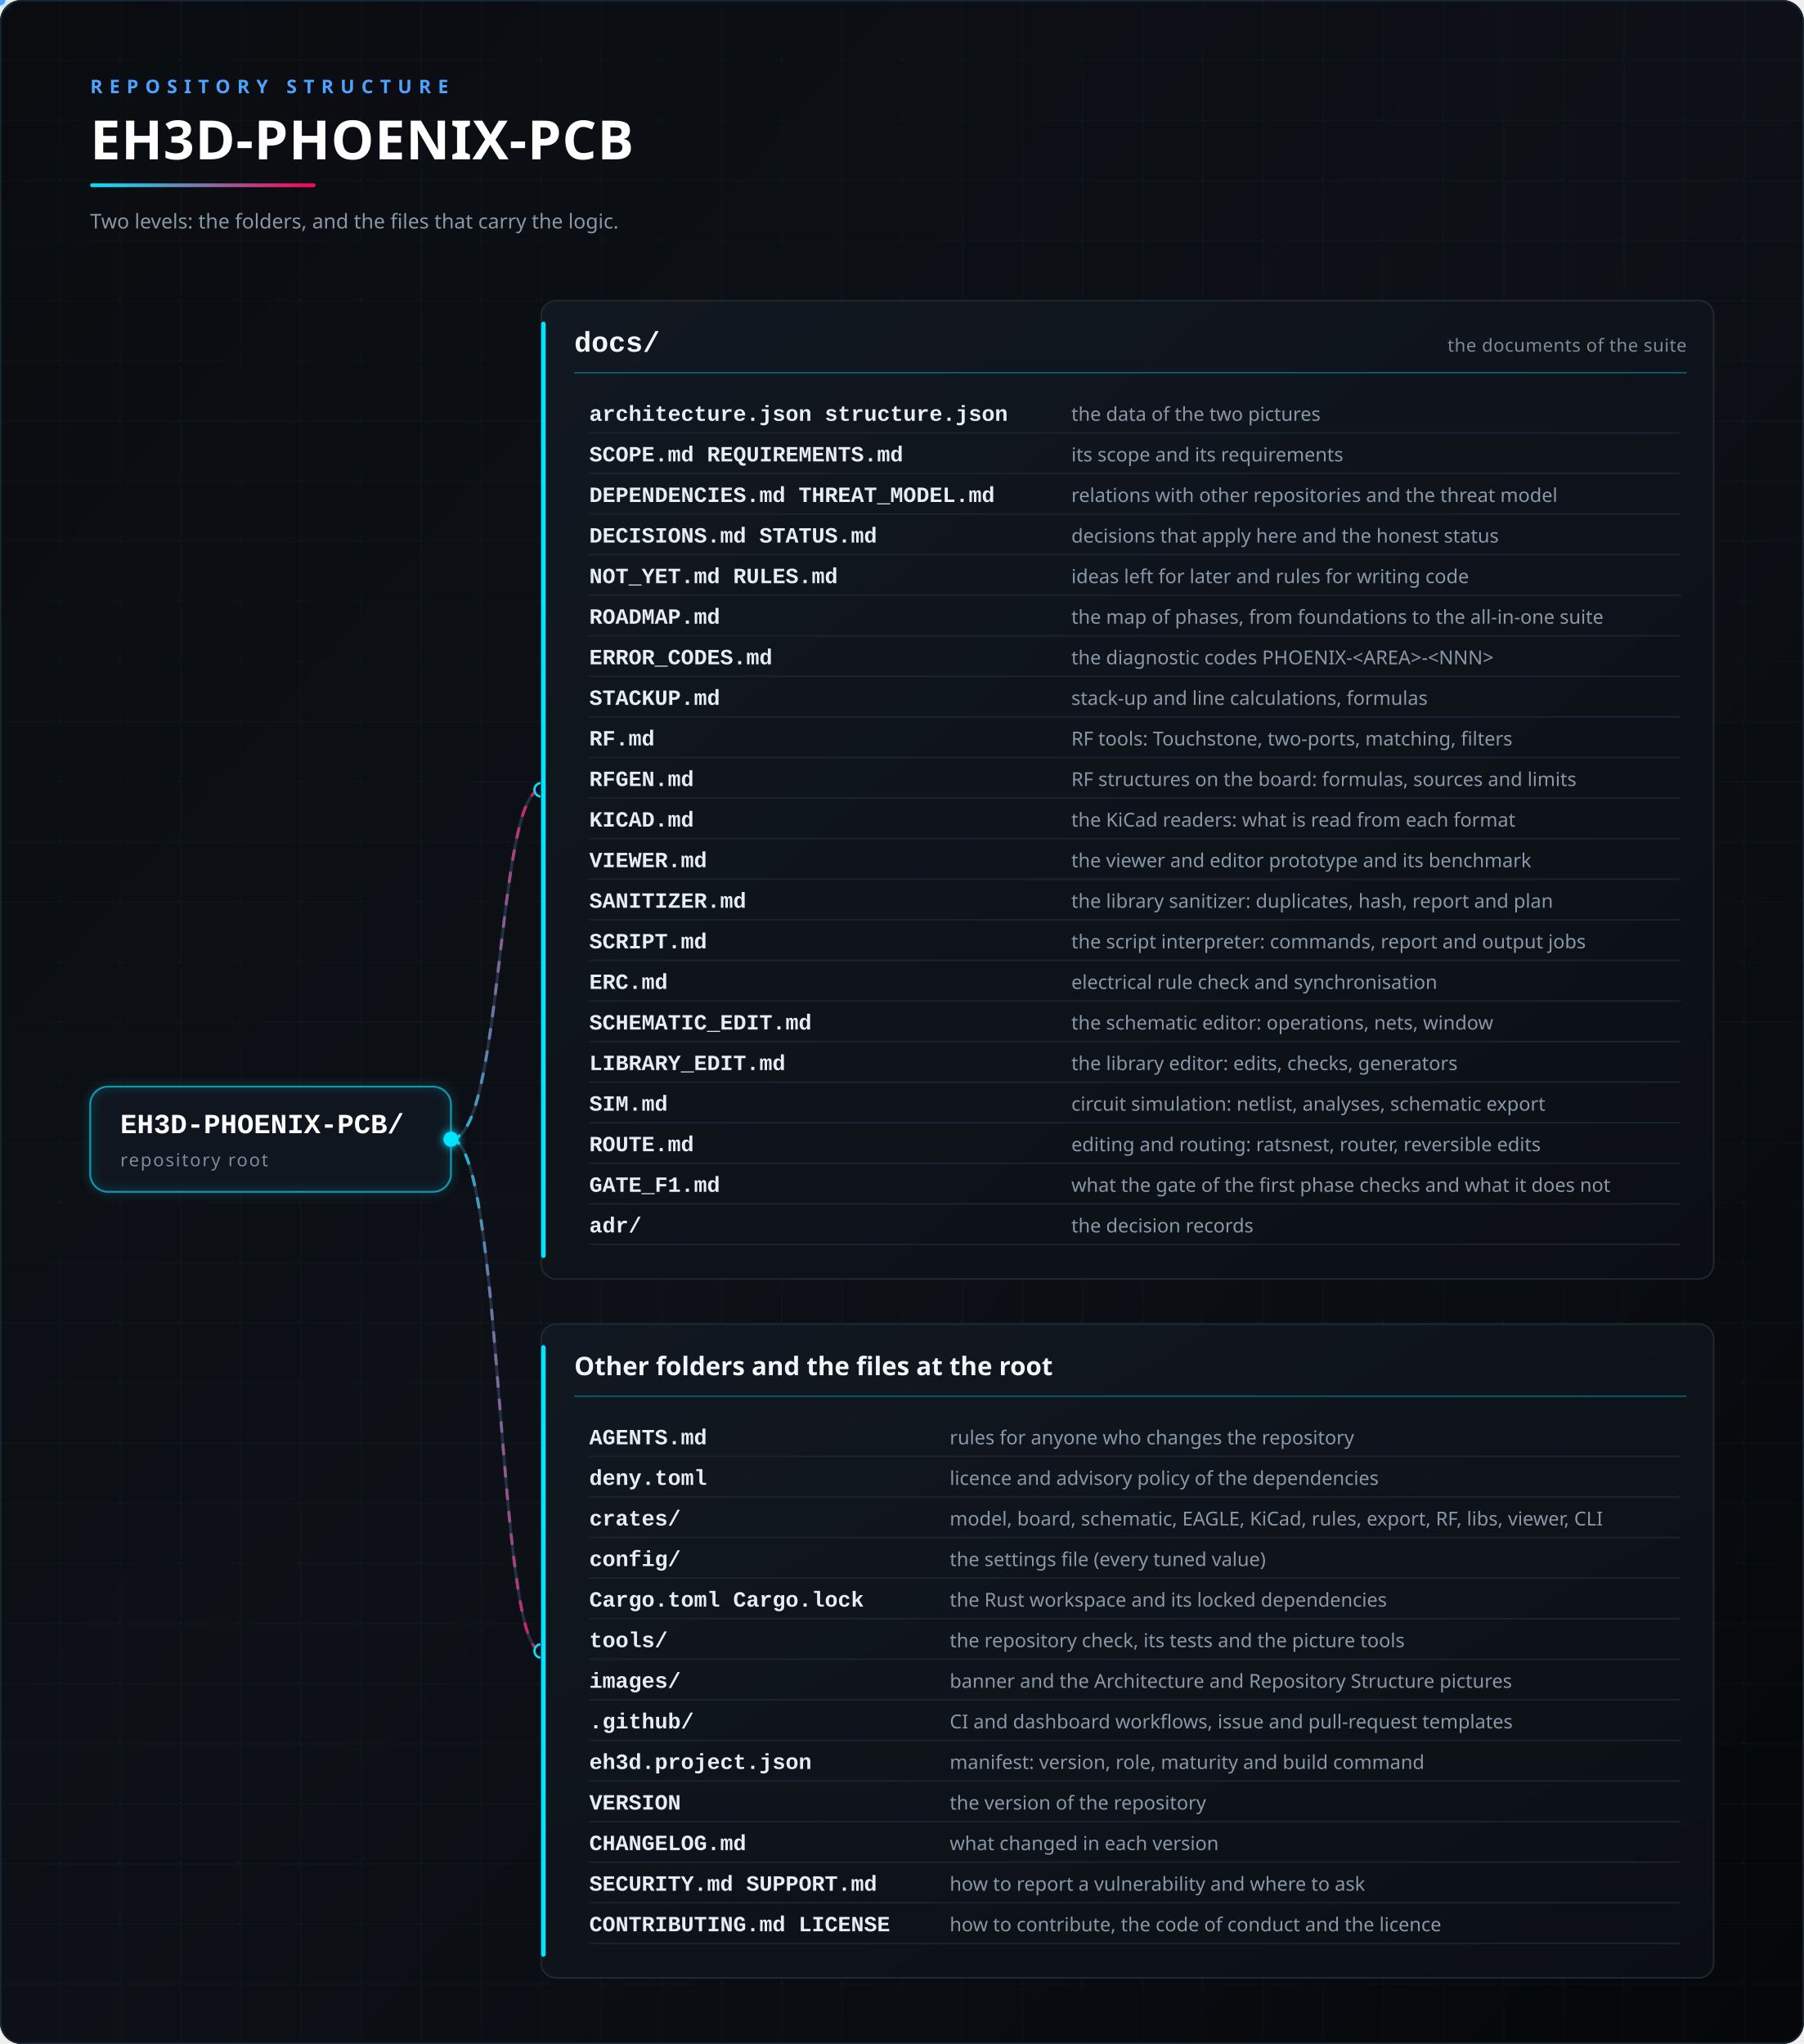
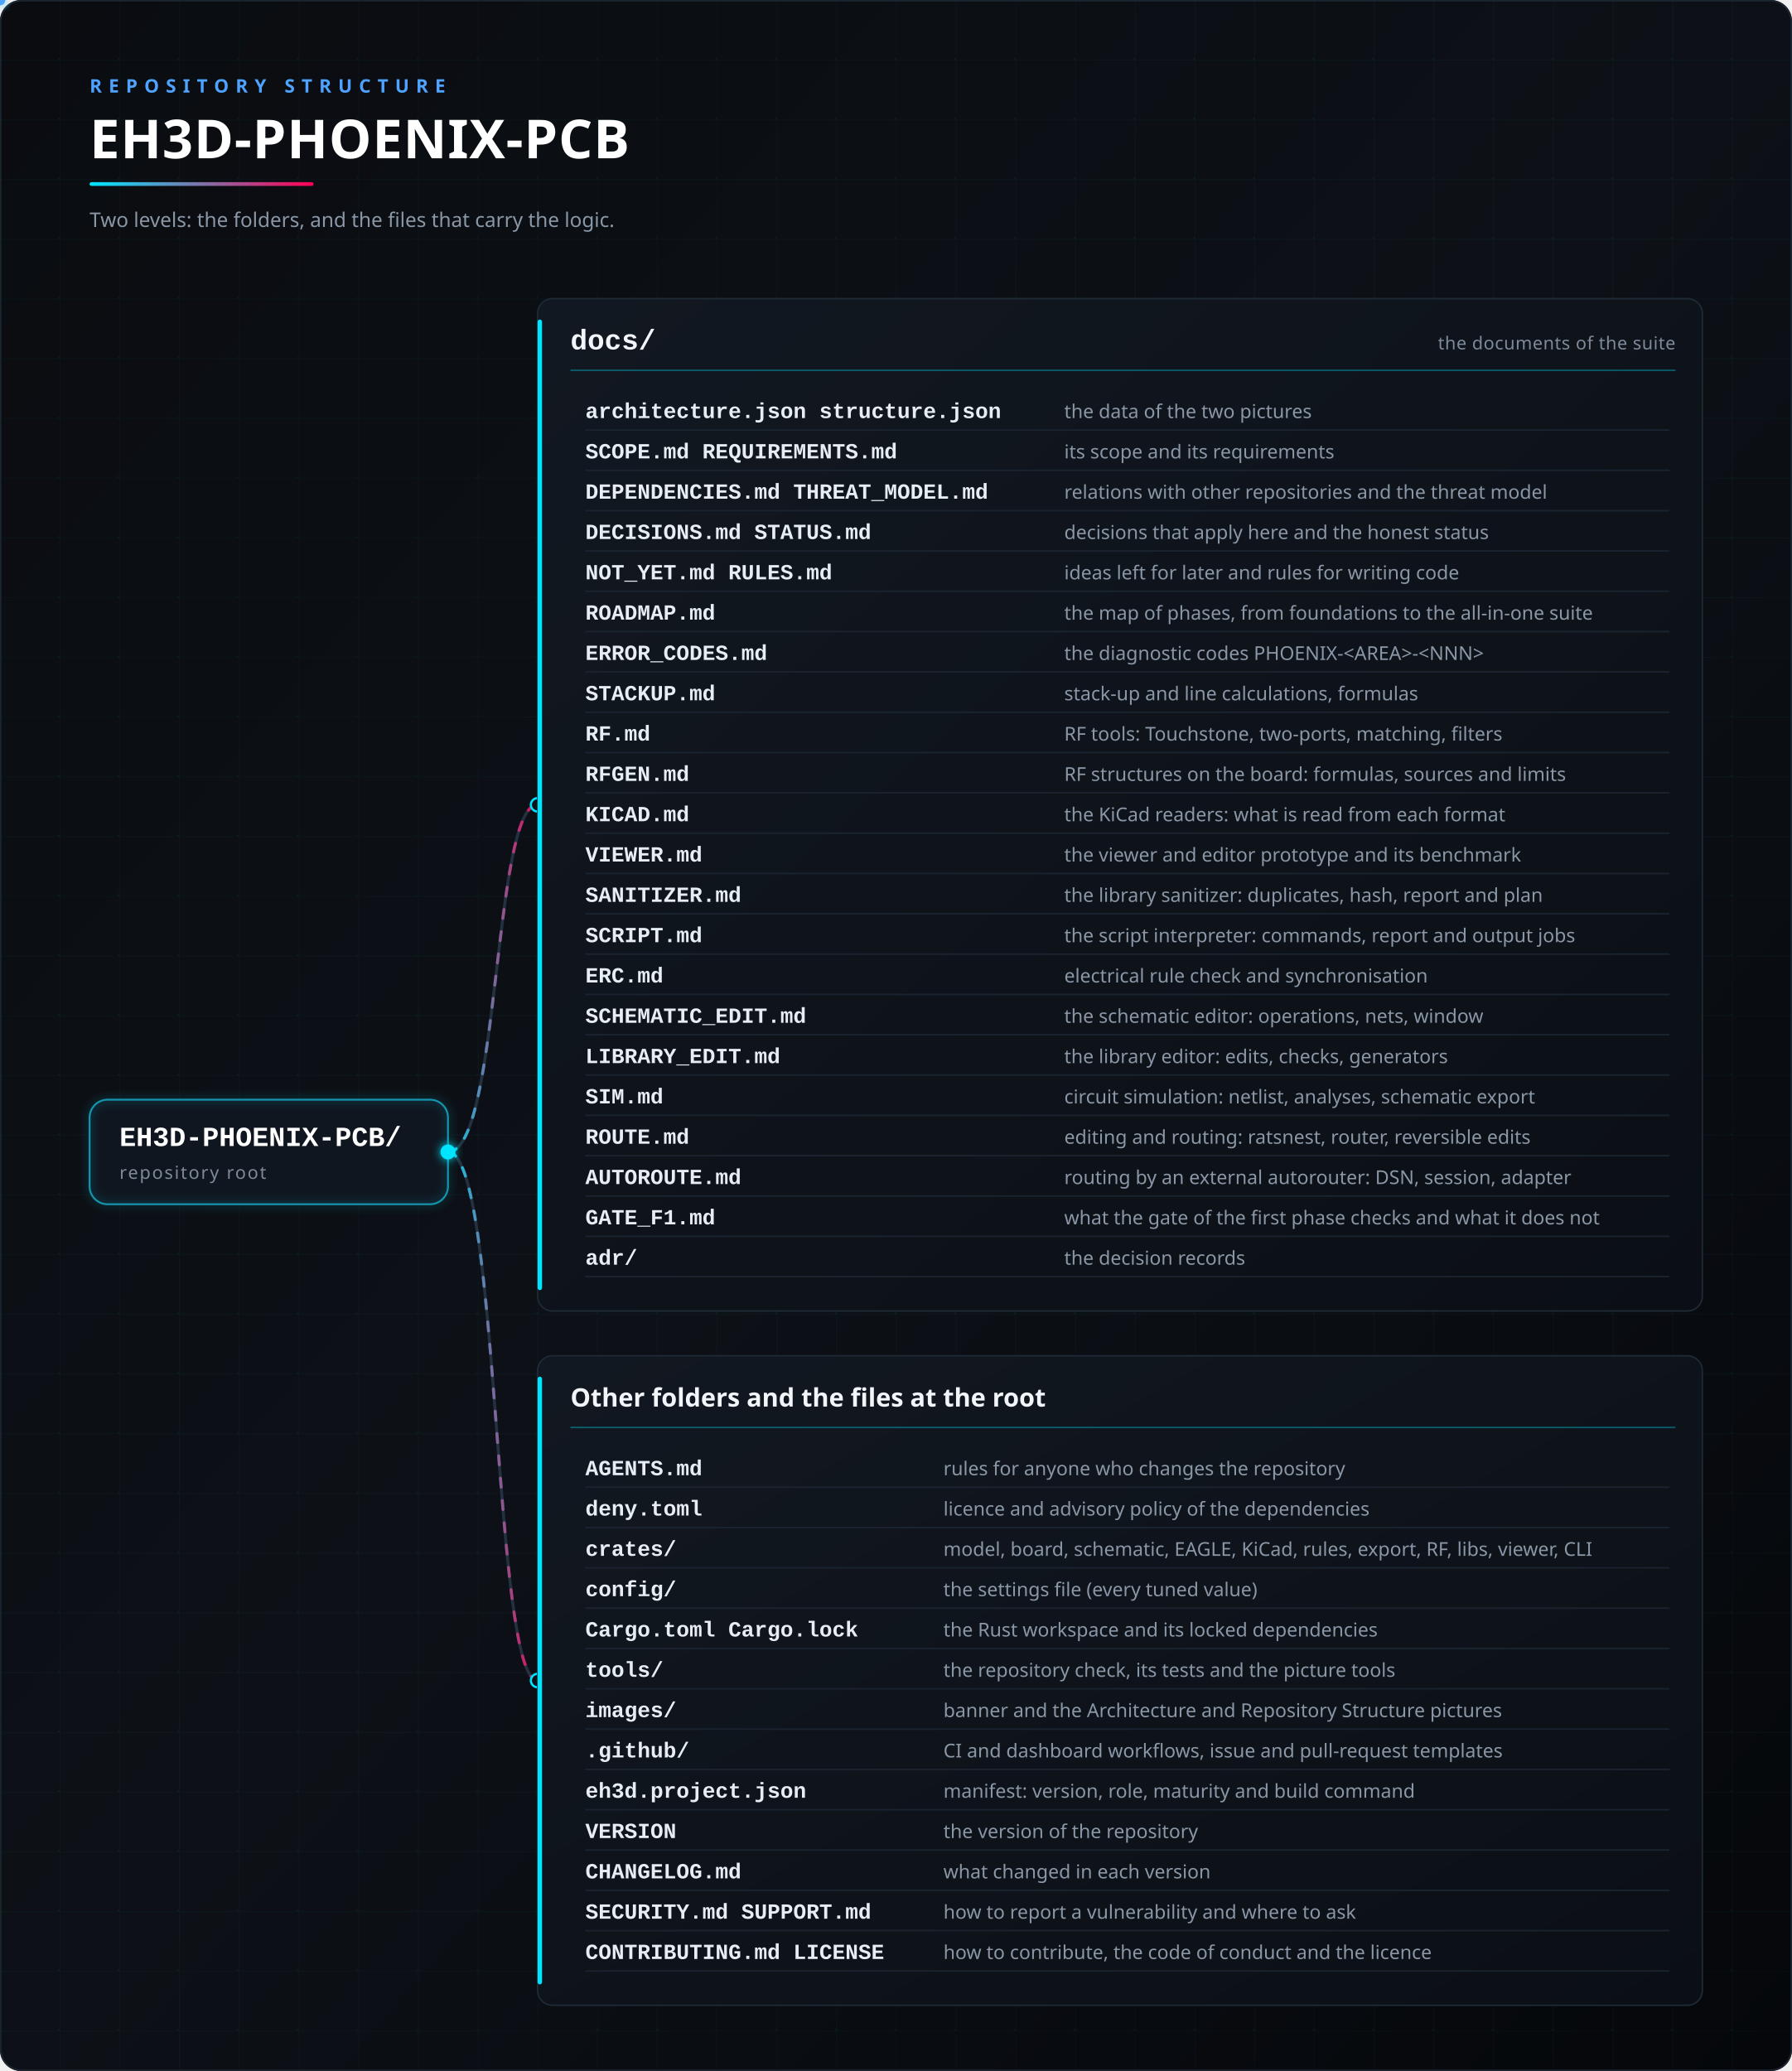
- <svg xmlns="http://www.w3.org/2000/svg" viewBox="0 0 1200 1360" width="100%" role="img" aria-labelledby="t d">
+ <svg xmlns="http://www.w3.org/2000/svg" viewBox="0 0 1200 1387" width="100%" role="img" aria-labelledby="t d">
  <defs>
    <linearGradient id="bg" x1="0" y1="0" x2="1" y2="1">
      <stop offset="0" stop-color="#0A0C10" />
      <stop offset="0.5" stop-color="#0D1117" />
      <stop offset="1" stop-color="#05070A" />
    </linearGradient>
    <linearGradient id="card" x1="0" y1="0" x2="1" y2="1">
      <stop offset="0" stop-color="#121821" />
      <stop offset="1" stop-color="#0B0F15" />
    </linearGradient>
    <linearGradient id="line" x1="0" y1="0" x2="1" y2="0">
      <stop offset="0" stop-color="#00E5FF" />
      <stop offset="1" stop-color="#FF0055" />
    </linearGradient>
    <filter id="glow" x="-50%" y="-50%" width="200%" height="200%">
      <feGaussianBlur stdDeviation="3" result="b" />
      <feMerge>
        <feMergeNode in="b" />
        <feMergeNode in="SourceGraphic" />
      </feMerge>
    </filter>
    <pattern id="grid" width="40" height="40" patternUnits="userSpaceOnUse">
      <path d="M40 0H0V40" fill="none" stroke="#00E5FF" stroke-opacity="0.035" />
      <circle cx="40" cy="40" r="1" fill="#00E5FF" fill-opacity="0.09" />
    </pattern>
  </defs>
-   <rect width="1200" height="1360" rx="14" fill="url(#bg)" />
-   <rect width="1200" height="1360" rx="14" fill="url(#grid)" />
-   <rect x="0.5" y="0.5" width="1199" height="1359" rx="14" fill="none" stroke="#1B2530" />
+   <rect width="1200" height="1387" rx="14" fill="url(#bg)" />
+   <rect width="1200" height="1387" rx="14" fill="url(#grid)" />
+   <rect x="0.5" y="0.5" width="1199" height="1386" rx="14" fill="none" stroke="#1B2530" />
  <text x="60" y="62" font-family="'Segoe UI','Noto Sans','Noto Sans CJK SC','Microsoft YaHei','Yu Gothic','Helvetica Neue',Helvetica,Arial,sans-serif" font-size="12.5" font-weight="600" fill="#4DA3FF" text-anchor="start" letter-spacing="4.5">REPOSITORY STRUCTURE</text>
  <text x="60" y="106" font-family="'Segoe UI','Noto Sans','Noto Sans CJK SC','Microsoft YaHei','Yu Gothic','Helvetica Neue',Helvetica,Arial,sans-serif" font-size="36" font-weight="700" fill="#FFFFFF" text-anchor="start" letter-spacing="0.5">EH3D-PHOENIX-PCB</text>
  <rect x="60" y="122" width="150" height="2.5" rx="1.25" fill="url(#line)">
    <animate attributeName="width" values="40;150;150" keyTimes="0;0.4;1" dur="3s" repeatCount="indefinite" />
  </rect>
  <text x="60" y="152" font-family="'Segoe UI','Noto Sans','Noto Sans CJK SC','Microsoft YaHei','Yu Gothic','Helvetica Neue',Helvetica,Arial,sans-serif" font-size="13.5" font-weight="400" fill="#8A97A6" text-anchor="start">Two levels: the folders, and the files that carry the logic.</text>
-   <path id="c0" d="M300,758 C335,758 330,525.5 360,525.5" fill="none" stroke="#243140" stroke-width="2" />
-   <path d="M300,758 C335,758 330,525.5 360,525.5" fill="none" stroke="url(#line)" stroke-width="2" stroke-linecap="round" stroke-dasharray="6 9" opacity="0.9">
+   <path id="c0" d="M300,771.5 C335,771.5 330,539 360,539" fill="none" stroke="#243140" stroke-width="2" />
+   <path d="M300,771.5 C335,771.5 330,539 360,539" fill="none" stroke="url(#line)" stroke-width="2" stroke-linecap="round" stroke-dasharray="6 9" opacity="0.9">
    <animate attributeName="stroke-dashoffset" from="0" to="-30" dur="1.6s" repeatCount="indefinite" />
  </path>
-   <circle cx="360" cy="525.5" r="4.5" fill="#0D1117" stroke="#00E5FF" stroke-width="1.5" />
-   <path id="c1" d="M300,758 C335,758 330,1098.5 360,1098.5" fill="none" stroke="#243140" stroke-width="2" />
-   <path d="M300,758 C335,758 330,1098.5 360,1098.5" fill="none" stroke="url(#line)" stroke-width="2" stroke-linecap="round" stroke-dasharray="6 9" opacity="0.9">
+   <circle cx="360" cy="539" r="4.5" fill="#0D1117" stroke="#00E5FF" stroke-width="1.5" />
+   <path id="c1" d="M300,771.5 C335,771.5 330,1125.5 360,1125.5" fill="none" stroke="#243140" stroke-width="2" />
+   <path d="M300,771.5 C335,771.5 330,1125.5 360,1125.5" fill="none" stroke="url(#line)" stroke-width="2" stroke-linecap="round" stroke-dasharray="6 9" opacity="0.9">
    <animate attributeName="stroke-dashoffset" from="0" to="-30" dur="1.6s" repeatCount="indefinite" />
  </path>
-   <circle cx="360" cy="1098.5" r="4.5" fill="#0D1117" stroke="#00E5FF" stroke-width="1.5" />
+   <circle cx="360" cy="1125.5" r="4.5" fill="#0D1117" stroke="#00E5FF" stroke-width="1.5" />
  <circle r="3.5" fill="#00E5FF" filter="url(#glow)">
    <animateMotion dur="3.4s" repeatCount="indefinite">
      <mpath href="#c0" />
    </animateMotion>
  </circle>
  <circle r="3.5" fill="#4DA3FF" filter="url(#glow)">
    <animateMotion dur="4.2s" repeatCount="indefinite">
      <mpath href="#c1" />
    </animateMotion>
  </circle>
-   <rect x="60" y="723" width="240" height="70" rx="12" fill="#0F1620" stroke="#2A3A4C" stroke-width="1.2" />
-   <rect x="60" y="723" width="240" height="70" rx="12" fill="none" stroke="#00E5FF" stroke-opacity="0.5" stroke-width="1.2" filter="url(#glow)">
+   <rect x="60" y="736.5" width="240" height="70" rx="12" fill="#0F1620" stroke="#2A3A4C" stroke-width="1.2" />
+   <rect x="60" y="736.5" width="240" height="70" rx="12" fill="none" stroke="#00E5FF" stroke-opacity="0.5" stroke-width="1.2" filter="url(#glow)">
    <animate attributeName="stroke-opacity" values="0.15;0.6;0.15" dur="3.6s" repeatCount="indefinite" />
  </rect>
-   <text x="80" y="754" font-family="'JetBrains Mono','Cascadia Code','SFMono-Regular',Consolas,'Liberation Mono',monospace" font-size="18.5" font-weight="700" fill="#FFFFFF" text-anchor="start">EH3D-PHOENIX-PCB/</text>
-   <text x="80" y="776" font-family="'Segoe UI','Noto Sans','Noto Sans CJK SC','Microsoft YaHei','Yu Gothic','Helvetica Neue',Helvetica,Arial,sans-serif" font-size="12" font-weight="400" fill="#7D8A99" text-anchor="start" letter-spacing="1">repository root</text>
-   <circle cx="300" cy="758" r="5" fill="#00E5FF" filter="url(#glow)" />
-   <rect x="360" y="200" width="780" height="651" rx="10" fill="url(#card)" stroke="#1E2A36" stroke-width="1" />
-   <rect x="360" y="214" width="3" height="623" rx="1.5" fill="#00E5FF">
+   <text x="80" y="767.5" font-family="'JetBrains Mono','Cascadia Code','SFMono-Regular',Consolas,'Liberation Mono',monospace" font-size="18.5" font-weight="700" fill="#FFFFFF" text-anchor="start">EH3D-PHOENIX-PCB/</text>
+   <text x="80" y="789.5" font-family="'Segoe UI','Noto Sans','Noto Sans CJK SC','Microsoft YaHei','Yu Gothic','Helvetica Neue',Helvetica,Arial,sans-serif" font-size="12" font-weight="400" fill="#7D8A99" text-anchor="start" letter-spacing="1">repository root</text>
+   <circle cx="300" cy="771.5" r="5" fill="#00E5FF" filter="url(#glow)" />
+   <rect x="360" y="200" width="780" height="678" rx="10" fill="url(#card)" stroke="#1E2A36" stroke-width="1" />
+   <rect x="360" y="214" width="3" height="650" rx="1.5" fill="#00E5FF">
    <animate attributeName="opacity" values="0.55;1;0.55" dur="4s" begin="0s" repeatCount="indefinite" />
  </rect>
  <text x="382" y="234" font-family="'JetBrains Mono','Cascadia Code','SFMono-Regular',Consolas,'Liberation Mono',monospace" font-size="19" font-weight="700" fill="#F2F6FA" text-anchor="start">docs/</text>
  <text x="1122" y="234" font-family="'Segoe UI','Noto Sans','Noto Sans CJK SC','Microsoft YaHei','Yu Gothic','Helvetica Neue',Helvetica,Arial,sans-serif" font-size="12" font-weight="400" fill="#7D8A99" text-anchor="end" letter-spacing="0.3">the documents of the suite</text>
  <line x1="382" y1="248" x2="1122" y2="248" stroke="#00E5FF" stroke-opacity="0.35" stroke-width="1" />
  <text x="392" y="280" font-family="'JetBrains Mono','Cascadia Code','SFMono-Regular',Consolas,'Liberation Mono',monospace" font-size="14.5" font-weight="600" fill="#E6EDF3" text-anchor="start">architecture.json  structure.json</text>
  <text x="712.67" y="280" font-family="'Segoe UI','Noto Sans','Noto Sans CJK SC','Microsoft YaHei','Yu Gothic','Helvetica Neue',Helvetica,Arial,sans-serif" font-size="12.8" font-weight="400" fill="#8A97A6" text-anchor="start">the data of the two pictures</text>
  <line x1="392" y1="288" x2="1118" y2="288" stroke="#1A2430" stroke-width="1" />
  <text x="392" y="307" font-family="'JetBrains Mono','Cascadia Code','SFMono-Regular',Consolas,'Liberation Mono',monospace" font-size="14.5" font-weight="600" fill="#E6EDF3" text-anchor="start">SCOPE.md  REQUIREMENTS.md</text>
  <text x="712.67" y="307" font-family="'Segoe UI','Noto Sans','Noto Sans CJK SC','Microsoft YaHei','Yu Gothic','Helvetica Neue',Helvetica,Arial,sans-serif" font-size="12.8" font-weight="400" fill="#8A97A6" text-anchor="start">its scope and its requirements</text>
  <line x1="392" y1="315" x2="1118" y2="315" stroke="#1A2430" stroke-width="1" />
  <text x="392" y="334" font-family="'JetBrains Mono','Cascadia Code','SFMono-Regular',Consolas,'Liberation Mono',monospace" font-size="14.5" font-weight="600" fill="#E6EDF3" text-anchor="start">DEPENDENCIES.md  THREAT_MODEL.md</text>
  <text x="712.67" y="334" font-family="'Segoe UI','Noto Sans','Noto Sans CJK SC','Microsoft YaHei','Yu Gothic','Helvetica Neue',Helvetica,Arial,sans-serif" font-size="12.8" font-weight="400" fill="#8A97A6" text-anchor="start">relations with other repositories and the threat model</text>
  <line x1="392" y1="342" x2="1118" y2="342" stroke="#1A2430" stroke-width="1" />
  <text x="392" y="361" font-family="'JetBrains Mono','Cascadia Code','SFMono-Regular',Consolas,'Liberation Mono',monospace" font-size="14.5" font-weight="600" fill="#E6EDF3" text-anchor="start">DECISIONS.md  STATUS.md</text>
  <text x="712.67" y="361" font-family="'Segoe UI','Noto Sans','Noto Sans CJK SC','Microsoft YaHei','Yu Gothic','Helvetica Neue',Helvetica,Arial,sans-serif" font-size="12.8" font-weight="400" fill="#8A97A6" text-anchor="start">decisions that apply here and the honest status</text>
  <line x1="392" y1="369" x2="1118" y2="369" stroke="#1A2430" stroke-width="1" />
  <text x="392" y="388" font-family="'JetBrains Mono','Cascadia Code','SFMono-Regular',Consolas,'Liberation Mono',monospace" font-size="14.5" font-weight="600" fill="#E6EDF3" text-anchor="start">NOT_YET.md  RULES.md</text>
  <text x="712.67" y="388" font-family="'Segoe UI','Noto Sans','Noto Sans CJK SC','Microsoft YaHei','Yu Gothic','Helvetica Neue',Helvetica,Arial,sans-serif" font-size="12.8" font-weight="400" fill="#8A97A6" text-anchor="start">ideas left for later and rules for writing code</text>
  <line x1="392" y1="396" x2="1118" y2="396" stroke="#1A2430" stroke-width="1" />
  <text x="392" y="415" font-family="'JetBrains Mono','Cascadia Code','SFMono-Regular',Consolas,'Liberation Mono',monospace" font-size="14.5" font-weight="600" fill="#E6EDF3" text-anchor="start">ROADMAP.md</text>
  <text x="712.67" y="415" font-family="'Segoe UI','Noto Sans','Noto Sans CJK SC','Microsoft YaHei','Yu Gothic','Helvetica Neue',Helvetica,Arial,sans-serif" font-size="12.8" font-weight="400" fill="#8A97A6" text-anchor="start">the map of phases, from foundations to the all-in-one suite</text>
  <line x1="392" y1="423" x2="1118" y2="423" stroke="#1A2430" stroke-width="1" />
  <text x="392" y="442" font-family="'JetBrains Mono','Cascadia Code','SFMono-Regular',Consolas,'Liberation Mono',monospace" font-size="14.5" font-weight="600" fill="#E6EDF3" text-anchor="start">ERROR_CODES.md</text>
  <text x="712.67" y="442" font-family="'Segoe UI','Noto Sans','Noto Sans CJK SC','Microsoft YaHei','Yu Gothic','Helvetica Neue',Helvetica,Arial,sans-serif" font-size="12.8" font-weight="400" fill="#8A97A6" text-anchor="start">the diagnostic codes PHOENIX-&lt;AREA&gt;-&lt;NNN&gt;</text>
  <line x1="392" y1="450" x2="1118" y2="450" stroke="#1A2430" stroke-width="1" />
  <text x="392" y="469" font-family="'JetBrains Mono','Cascadia Code','SFMono-Regular',Consolas,'Liberation Mono',monospace" font-size="14.5" font-weight="600" fill="#E6EDF3" text-anchor="start">STACKUP.md</text>
  <text x="712.67" y="469" font-family="'Segoe UI','Noto Sans','Noto Sans CJK SC','Microsoft YaHei','Yu Gothic','Helvetica Neue',Helvetica,Arial,sans-serif" font-size="12.8" font-weight="400" fill="#8A97A6" text-anchor="start">stack-up and line calculations, formulas</text>
  <line x1="392" y1="477" x2="1118" y2="477" stroke="#1A2430" stroke-width="1" />
  <text x="392" y="496" font-family="'JetBrains Mono','Cascadia Code','SFMono-Regular',Consolas,'Liberation Mono',monospace" font-size="14.5" font-weight="600" fill="#E6EDF3" text-anchor="start">RF.md</text>
  <text x="712.67" y="496" font-family="'Segoe UI','Noto Sans','Noto Sans CJK SC','Microsoft YaHei','Yu Gothic','Helvetica Neue',Helvetica,Arial,sans-serif" font-size="12.8" font-weight="400" fill="#8A97A6" text-anchor="start">RF tools: Touchstone, two-ports, matching, filters</text>
  <line x1="392" y1="504" x2="1118" y2="504" stroke="#1A2430" stroke-width="1" />
  <text x="392" y="523" font-family="'JetBrains Mono','Cascadia Code','SFMono-Regular',Consolas,'Liberation Mono',monospace" font-size="14.5" font-weight="600" fill="#E6EDF3" text-anchor="start">RFGEN.md</text>
  <text x="712.67" y="523" font-family="'Segoe UI','Noto Sans','Noto Sans CJK SC','Microsoft YaHei','Yu Gothic','Helvetica Neue',Helvetica,Arial,sans-serif" font-size="12.8" font-weight="400" fill="#8A97A6" text-anchor="start">RF structures on the board: formulas, sources and limits</text>
  <line x1="392" y1="531" x2="1118" y2="531" stroke="#1A2430" stroke-width="1" />
  <text x="392" y="550" font-family="'JetBrains Mono','Cascadia Code','SFMono-Regular',Consolas,'Liberation Mono',monospace" font-size="14.5" font-weight="600" fill="#E6EDF3" text-anchor="start">KICAD.md</text>
  <text x="712.67" y="550" font-family="'Segoe UI','Noto Sans','Noto Sans CJK SC','Microsoft YaHei','Yu Gothic','Helvetica Neue',Helvetica,Arial,sans-serif" font-size="12.8" font-weight="400" fill="#8A97A6" text-anchor="start">the KiCad readers: what is read from each format</text>
  <line x1="392" y1="558" x2="1118" y2="558" stroke="#1A2430" stroke-width="1" />
  <text x="392" y="577" font-family="'JetBrains Mono','Cascadia Code','SFMono-Regular',Consolas,'Liberation Mono',monospace" font-size="14.5" font-weight="600" fill="#E6EDF3" text-anchor="start">VIEWER.md</text>
  <text x="712.67" y="577" font-family="'Segoe UI','Noto Sans','Noto Sans CJK SC','Microsoft YaHei','Yu Gothic','Helvetica Neue',Helvetica,Arial,sans-serif" font-size="12.8" font-weight="400" fill="#8A97A6" text-anchor="start">the viewer and editor prototype and its benchmark</text>
  <line x1="392" y1="585" x2="1118" y2="585" stroke="#1A2430" stroke-width="1" />
  <text x="392" y="604" font-family="'JetBrains Mono','Cascadia Code','SFMono-Regular',Consolas,'Liberation Mono',monospace" font-size="14.5" font-weight="600" fill="#E6EDF3" text-anchor="start">SANITIZER.md</text>
  <text x="712.67" y="604" font-family="'Segoe UI','Noto Sans','Noto Sans CJK SC','Microsoft YaHei','Yu Gothic','Helvetica Neue',Helvetica,Arial,sans-serif" font-size="12.8" font-weight="400" fill="#8A97A6" text-anchor="start">the library sanitizer: duplicates, hash, report and plan</text>
  <line x1="392" y1="612" x2="1118" y2="612" stroke="#1A2430" stroke-width="1" />
  <text x="392" y="631" font-family="'JetBrains Mono','Cascadia Code','SFMono-Regular',Consolas,'Liberation Mono',monospace" font-size="14.5" font-weight="600" fill="#E6EDF3" text-anchor="start">SCRIPT.md</text>
  <text x="712.67" y="631" font-family="'Segoe UI','Noto Sans','Noto Sans CJK SC','Microsoft YaHei','Yu Gothic','Helvetica Neue',Helvetica,Arial,sans-serif" font-size="12.8" font-weight="400" fill="#8A97A6" text-anchor="start">the script interpreter: commands, report and output jobs</text>
  <line x1="392" y1="639" x2="1118" y2="639" stroke="#1A2430" stroke-width="1" />
  <text x="392" y="658" font-family="'JetBrains Mono','Cascadia Code','SFMono-Regular',Consolas,'Liberation Mono',monospace" font-size="14.5" font-weight="600" fill="#E6EDF3" text-anchor="start">ERC.md</text>
  <text x="712.67" y="658" font-family="'Segoe UI','Noto Sans','Noto Sans CJK SC','Microsoft YaHei','Yu Gothic','Helvetica Neue',Helvetica,Arial,sans-serif" font-size="12.8" font-weight="400" fill="#8A97A6" text-anchor="start">electrical rule check and synchronisation</text>
  <line x1="392" y1="666" x2="1118" y2="666" stroke="#1A2430" stroke-width="1" />
  <text x="392" y="685" font-family="'JetBrains Mono','Cascadia Code','SFMono-Regular',Consolas,'Liberation Mono',monospace" font-size="14.5" font-weight="600" fill="#E6EDF3" text-anchor="start">SCHEMATIC_EDIT.md</text>
  <text x="712.67" y="685" font-family="'Segoe UI','Noto Sans','Noto Sans CJK SC','Microsoft YaHei','Yu Gothic','Helvetica Neue',Helvetica,Arial,sans-serif" font-size="12.8" font-weight="400" fill="#8A97A6" text-anchor="start">the schematic editor: operations, nets, window</text>
  <line x1="392" y1="693" x2="1118" y2="693" stroke="#1A2430" stroke-width="1" />
  <text x="392" y="712" font-family="'JetBrains Mono','Cascadia Code','SFMono-Regular',Consolas,'Liberation Mono',monospace" font-size="14.5" font-weight="600" fill="#E6EDF3" text-anchor="start">LIBRARY_EDIT.md</text>
  <text x="712.67" y="712" font-family="'Segoe UI','Noto Sans','Noto Sans CJK SC','Microsoft YaHei','Yu Gothic','Helvetica Neue',Helvetica,Arial,sans-serif" font-size="12.8" font-weight="400" fill="#8A97A6" text-anchor="start">the library editor: edits, checks, generators</text>
  <line x1="392" y1="720" x2="1118" y2="720" stroke="#1A2430" stroke-width="1" />
  <text x="392" y="739" font-family="'JetBrains Mono','Cascadia Code','SFMono-Regular',Consolas,'Liberation Mono',monospace" font-size="14.5" font-weight="600" fill="#E6EDF3" text-anchor="start">SIM.md</text>
  <text x="712.67" y="739" font-family="'Segoe UI','Noto Sans','Noto Sans CJK SC','Microsoft YaHei','Yu Gothic','Helvetica Neue',Helvetica,Arial,sans-serif" font-size="12.8" font-weight="400" fill="#8A97A6" text-anchor="start">circuit simulation: netlist, analyses, schematic export</text>
  <line x1="392" y1="747" x2="1118" y2="747" stroke="#1A2430" stroke-width="1" />
  <text x="392" y="766" font-family="'JetBrains Mono','Cascadia Code','SFMono-Regular',Consolas,'Liberation Mono',monospace" font-size="14.5" font-weight="600" fill="#E6EDF3" text-anchor="start">ROUTE.md</text>
  <text x="712.67" y="766" font-family="'Segoe UI','Noto Sans','Noto Sans CJK SC','Microsoft YaHei','Yu Gothic','Helvetica Neue',Helvetica,Arial,sans-serif" font-size="12.8" font-weight="400" fill="#8A97A6" text-anchor="start">editing and routing: ratsnest, router, reversible edits</text>
  <line x1="392" y1="774" x2="1118" y2="774" stroke="#1A2430" stroke-width="1" />
-   <text x="392" y="793" font-family="'JetBrains Mono','Cascadia Code','SFMono-Regular',Consolas,'Liberation Mono',monospace" font-size="14.5" font-weight="600" fill="#E6EDF3" text-anchor="start">GATE_F1.md</text>
-   <text x="712.67" y="793" font-family="'Segoe UI','Noto Sans','Noto Sans CJK SC','Microsoft YaHei','Yu Gothic','Helvetica Neue',Helvetica,Arial,sans-serif" font-size="12.8" font-weight="400" fill="#8A97A6" text-anchor="start">what the gate of the first phase checks and what it does not</text>
+   <text x="392" y="793" font-family="'JetBrains Mono','Cascadia Code','SFMono-Regular',Consolas,'Liberation Mono',monospace" font-size="14.5" font-weight="600" fill="#E6EDF3" text-anchor="start">AUTOROUTE.md</text>
+   <text x="712.67" y="793" font-family="'Segoe UI','Noto Sans','Noto Sans CJK SC','Microsoft YaHei','Yu Gothic','Helvetica Neue',Helvetica,Arial,sans-serif" font-size="12.8" font-weight="400" fill="#8A97A6" text-anchor="start">routing by an external autorouter: DSN, session, adapter</text>
  <line x1="392" y1="801" x2="1118" y2="801" stroke="#1A2430" stroke-width="1" />
-   <text x="392" y="820" font-family="'JetBrains Mono','Cascadia Code','SFMono-Regular',Consolas,'Liberation Mono',monospace" font-size="14.5" font-weight="600" fill="#E6EDF3" text-anchor="start">adr/</text>
-   <text x="712.67" y="820" font-family="'Segoe UI','Noto Sans','Noto Sans CJK SC','Microsoft YaHei','Yu Gothic','Helvetica Neue',Helvetica,Arial,sans-serif" font-size="12.8" font-weight="400" fill="#8A97A6" text-anchor="start">the decision records</text>
+   <text x="392" y="820" font-family="'JetBrains Mono','Cascadia Code','SFMono-Regular',Consolas,'Liberation Mono',monospace" font-size="14.5" font-weight="600" fill="#E6EDF3" text-anchor="start">GATE_F1.md</text>
+   <text x="712.67" y="820" font-family="'Segoe UI','Noto Sans','Noto Sans CJK SC','Microsoft YaHei','Yu Gothic','Helvetica Neue',Helvetica,Arial,sans-serif" font-size="12.8" font-weight="400" fill="#8A97A6" text-anchor="start">what the gate of the first phase checks and what it does not</text>
  <line x1="392" y1="828" x2="1118" y2="828" stroke="#1A2430" stroke-width="1" />
-   <rect x="360" y="881" width="780" height="435" rx="10" fill="url(#card)" stroke="#1E2A36" stroke-width="1" />
-   <rect x="360" y="895" width="3" height="407" rx="1.5" fill="#00E5FF">
+   <text x="392" y="847" font-family="'JetBrains Mono','Cascadia Code','SFMono-Regular',Consolas,'Liberation Mono',monospace" font-size="14.5" font-weight="600" fill="#E6EDF3" text-anchor="start">adr/</text>
+   <text x="712.67" y="847" font-family="'Segoe UI','Noto Sans','Noto Sans CJK SC','Microsoft YaHei','Yu Gothic','Helvetica Neue',Helvetica,Arial,sans-serif" font-size="12.8" font-weight="400" fill="#8A97A6" text-anchor="start">the decision records</text>
+   <line x1="392" y1="855" x2="1118" y2="855" stroke="#1A2430" stroke-width="1" />
+   <rect x="360" y="908" width="780" height="435" rx="10" fill="url(#card)" stroke="#1E2A36" stroke-width="1" />
+   <rect x="360" y="922" width="3" height="407" rx="1.5" fill="#00E5FF">
    <animate attributeName="opacity" values="0.55;1;0.55" dur="4s" begin="0.6s" repeatCount="indefinite" />
  </rect>
-   <text x="382" y="915" font-family="'Segoe UI','Noto Sans','Noto Sans CJK SC','Microsoft YaHei','Yu Gothic','Helvetica Neue',Helvetica,Arial,sans-serif" font-size="17" font-weight="700" fill="#F2F6FA" text-anchor="start">Other folders and the files at the root</text>
-   <line x1="382" y1="929" x2="1122" y2="929" stroke="#00E5FF" stroke-opacity="0.35" stroke-width="1" />
-   <text x="392" y="961" font-family="'JetBrains Mono','Cascadia Code','SFMono-Regular',Consolas,'Liberation Mono',monospace" font-size="14.5" font-weight="600" fill="#E6EDF3" text-anchor="start">AGENTS.md</text>
-   <text x="631.76" y="961" font-family="'Segoe UI','Noto Sans','Noto Sans CJK SC','Microsoft YaHei','Yu Gothic','Helvetica Neue',Helvetica,Arial,sans-serif" font-size="12.8" font-weight="400" fill="#8A97A6" text-anchor="start">rules for anyone who changes the repository</text>
-   <line x1="392" y1="969" x2="1118" y2="969" stroke="#1A2430" stroke-width="1" />
-   <text x="392" y="988" font-family="'JetBrains Mono','Cascadia Code','SFMono-Regular',Consolas,'Liberation Mono',monospace" font-size="14.5" font-weight="600" fill="#E6EDF3" text-anchor="start">deny.toml</text>
-   <text x="631.76" y="988" font-family="'Segoe UI','Noto Sans','Noto Sans CJK SC','Microsoft YaHei','Yu Gothic','Helvetica Neue',Helvetica,Arial,sans-serif" font-size="12.8" font-weight="400" fill="#8A97A6" text-anchor="start">licence and advisory policy of the dependencies</text>
+   <text x="382" y="942" font-family="'Segoe UI','Noto Sans','Noto Sans CJK SC','Microsoft YaHei','Yu Gothic','Helvetica Neue',Helvetica,Arial,sans-serif" font-size="17" font-weight="700" fill="#F2F6FA" text-anchor="start">Other folders and the files at the root</text>
+   <line x1="382" y1="956" x2="1122" y2="956" stroke="#00E5FF" stroke-opacity="0.35" stroke-width="1" />
+   <text x="392" y="988" font-family="'JetBrains Mono','Cascadia Code','SFMono-Regular',Consolas,'Liberation Mono',monospace" font-size="14.5" font-weight="600" fill="#E6EDF3" text-anchor="start">AGENTS.md</text>
+   <text x="631.76" y="988" font-family="'Segoe UI','Noto Sans','Noto Sans CJK SC','Microsoft YaHei','Yu Gothic','Helvetica Neue',Helvetica,Arial,sans-serif" font-size="12.8" font-weight="400" fill="#8A97A6" text-anchor="start">rules for anyone who changes the repository</text>
  <line x1="392" y1="996" x2="1118" y2="996" stroke="#1A2430" stroke-width="1" />
-   <text x="392" y="1015" font-family="'JetBrains Mono','Cascadia Code','SFMono-Regular',Consolas,'Liberation Mono',monospace" font-size="14.5" font-weight="600" fill="#E6EDF3" text-anchor="start">crates/</text>
-   <text x="631.76" y="1015" font-family="'Segoe UI','Noto Sans','Noto Sans CJK SC','Microsoft YaHei','Yu Gothic','Helvetica Neue',Helvetica,Arial,sans-serif" font-size="12.8" font-weight="400" fill="#8A97A6" text-anchor="start">model, board, schematic, EAGLE, KiCad, rules, export, RF, libs, viewer, CLI</text>
+   <text x="392" y="1015" font-family="'JetBrains Mono','Cascadia Code','SFMono-Regular',Consolas,'Liberation Mono',monospace" font-size="14.5" font-weight="600" fill="#E6EDF3" text-anchor="start">deny.toml</text>
+   <text x="631.76" y="1015" font-family="'Segoe UI','Noto Sans','Noto Sans CJK SC','Microsoft YaHei','Yu Gothic','Helvetica Neue',Helvetica,Arial,sans-serif" font-size="12.8" font-weight="400" fill="#8A97A6" text-anchor="start">licence and advisory policy of the dependencies</text>
  <line x1="392" y1="1023" x2="1118" y2="1023" stroke="#1A2430" stroke-width="1" />
-   <text x="392" y="1042" font-family="'JetBrains Mono','Cascadia Code','SFMono-Regular',Consolas,'Liberation Mono',monospace" font-size="14.5" font-weight="600" fill="#E6EDF3" text-anchor="start">config/</text>
-   <text x="631.76" y="1042" font-family="'Segoe UI','Noto Sans','Noto Sans CJK SC','Microsoft YaHei','Yu Gothic','Helvetica Neue',Helvetica,Arial,sans-serif" font-size="12.8" font-weight="400" fill="#8A97A6" text-anchor="start">the settings file (every tuned value)</text>
+   <text x="392" y="1042" font-family="'JetBrains Mono','Cascadia Code','SFMono-Regular',Consolas,'Liberation Mono',monospace" font-size="14.5" font-weight="600" fill="#E6EDF3" text-anchor="start">crates/</text>
+   <text x="631.76" y="1042" font-family="'Segoe UI','Noto Sans','Noto Sans CJK SC','Microsoft YaHei','Yu Gothic','Helvetica Neue',Helvetica,Arial,sans-serif" font-size="12.8" font-weight="400" fill="#8A97A6" text-anchor="start">model, board, schematic, EAGLE, KiCad, rules, export, RF, libs, viewer, CLI</text>
  <line x1="392" y1="1050" x2="1118" y2="1050" stroke="#1A2430" stroke-width="1" />
-   <text x="392" y="1069" font-family="'JetBrains Mono','Cascadia Code','SFMono-Regular',Consolas,'Liberation Mono',monospace" font-size="14.5" font-weight="600" fill="#E6EDF3" text-anchor="start">Cargo.toml  Cargo.lock</text>
-   <text x="631.76" y="1069" font-family="'Segoe UI','Noto Sans','Noto Sans CJK SC','Microsoft YaHei','Yu Gothic','Helvetica Neue',Helvetica,Arial,sans-serif" font-size="12.8" font-weight="400" fill="#8A97A6" text-anchor="start">the Rust workspace and its locked dependencies</text>
+   <text x="392" y="1069" font-family="'JetBrains Mono','Cascadia Code','SFMono-Regular',Consolas,'Liberation Mono',monospace" font-size="14.5" font-weight="600" fill="#E6EDF3" text-anchor="start">config/</text>
+   <text x="631.76" y="1069" font-family="'Segoe UI','Noto Sans','Noto Sans CJK SC','Microsoft YaHei','Yu Gothic','Helvetica Neue',Helvetica,Arial,sans-serif" font-size="12.8" font-weight="400" fill="#8A97A6" text-anchor="start">the settings file (every tuned value)</text>
  <line x1="392" y1="1077" x2="1118" y2="1077" stroke="#1A2430" stroke-width="1" />
-   <text x="392" y="1096" font-family="'JetBrains Mono','Cascadia Code','SFMono-Regular',Consolas,'Liberation Mono',monospace" font-size="14.5" font-weight="600" fill="#E6EDF3" text-anchor="start">tools/</text>
-   <text x="631.76" y="1096" font-family="'Segoe UI','Noto Sans','Noto Sans CJK SC','Microsoft YaHei','Yu Gothic','Helvetica Neue',Helvetica,Arial,sans-serif" font-size="12.8" font-weight="400" fill="#8A97A6" text-anchor="start">the repository check, its tests and the picture tools</text>
+   <text x="392" y="1096" font-family="'JetBrains Mono','Cascadia Code','SFMono-Regular',Consolas,'Liberation Mono',monospace" font-size="14.5" font-weight="600" fill="#E6EDF3" text-anchor="start">Cargo.toml  Cargo.lock</text>
+   <text x="631.76" y="1096" font-family="'Segoe UI','Noto Sans','Noto Sans CJK SC','Microsoft YaHei','Yu Gothic','Helvetica Neue',Helvetica,Arial,sans-serif" font-size="12.8" font-weight="400" fill="#8A97A6" text-anchor="start">the Rust workspace and its locked dependencies</text>
  <line x1="392" y1="1104" x2="1118" y2="1104" stroke="#1A2430" stroke-width="1" />
-   <text x="392" y="1123" font-family="'JetBrains Mono','Cascadia Code','SFMono-Regular',Consolas,'Liberation Mono',monospace" font-size="14.5" font-weight="600" fill="#E6EDF3" text-anchor="start">images/</text>
-   <text x="631.76" y="1123" font-family="'Segoe UI','Noto Sans','Noto Sans CJK SC','Microsoft YaHei','Yu Gothic','Helvetica Neue',Helvetica,Arial,sans-serif" font-size="12.8" font-weight="400" fill="#8A97A6" text-anchor="start">banner and the Architecture and Repository Structure pictures</text>
+   <text x="392" y="1123" font-family="'JetBrains Mono','Cascadia Code','SFMono-Regular',Consolas,'Liberation Mono',monospace" font-size="14.5" font-weight="600" fill="#E6EDF3" text-anchor="start">tools/</text>
+   <text x="631.76" y="1123" font-family="'Segoe UI','Noto Sans','Noto Sans CJK SC','Microsoft YaHei','Yu Gothic','Helvetica Neue',Helvetica,Arial,sans-serif" font-size="12.8" font-weight="400" fill="#8A97A6" text-anchor="start">the repository check, its tests and the picture tools</text>
  <line x1="392" y1="1131" x2="1118" y2="1131" stroke="#1A2430" stroke-width="1" />
-   <text x="392" y="1150" font-family="'JetBrains Mono','Cascadia Code','SFMono-Regular',Consolas,'Liberation Mono',monospace" font-size="14.5" font-weight="600" fill="#E6EDF3" text-anchor="start">.github/</text>
-   <text x="631.76" y="1150" font-family="'Segoe UI','Noto Sans','Noto Sans CJK SC','Microsoft YaHei','Yu Gothic','Helvetica Neue',Helvetica,Arial,sans-serif" font-size="12.8" font-weight="400" fill="#8A97A6" text-anchor="start">CI and dashboard workflows, issue and pull-request templates</text>
+   <text x="392" y="1150" font-family="'JetBrains Mono','Cascadia Code','SFMono-Regular',Consolas,'Liberation Mono',monospace" font-size="14.5" font-weight="600" fill="#E6EDF3" text-anchor="start">images/</text>
+   <text x="631.76" y="1150" font-family="'Segoe UI','Noto Sans','Noto Sans CJK SC','Microsoft YaHei','Yu Gothic','Helvetica Neue',Helvetica,Arial,sans-serif" font-size="12.8" font-weight="400" fill="#8A97A6" text-anchor="start">banner and the Architecture and Repository Structure pictures</text>
  <line x1="392" y1="1158" x2="1118" y2="1158" stroke="#1A2430" stroke-width="1" />
-   <text x="392" y="1177" font-family="'JetBrains Mono','Cascadia Code','SFMono-Regular',Consolas,'Liberation Mono',monospace" font-size="14.5" font-weight="600" fill="#E6EDF3" text-anchor="start">eh3d.project.json</text>
-   <text x="631.76" y="1177" font-family="'Segoe UI','Noto Sans','Noto Sans CJK SC','Microsoft YaHei','Yu Gothic','Helvetica Neue',Helvetica,Arial,sans-serif" font-size="12.8" font-weight="400" fill="#8A97A6" text-anchor="start">manifest: version, role, maturity and build command</text>
+   <text x="392" y="1177" font-family="'JetBrains Mono','Cascadia Code','SFMono-Regular',Consolas,'Liberation Mono',monospace" font-size="14.5" font-weight="600" fill="#E6EDF3" text-anchor="start">.github/</text>
+   <text x="631.76" y="1177" font-family="'Segoe UI','Noto Sans','Noto Sans CJK SC','Microsoft YaHei','Yu Gothic','Helvetica Neue',Helvetica,Arial,sans-serif" font-size="12.8" font-weight="400" fill="#8A97A6" text-anchor="start">CI and dashboard workflows, issue and pull-request templates</text>
  <line x1="392" y1="1185" x2="1118" y2="1185" stroke="#1A2430" stroke-width="1" />
-   <text x="392" y="1204" font-family="'JetBrains Mono','Cascadia Code','SFMono-Regular',Consolas,'Liberation Mono',monospace" font-size="14.5" font-weight="600" fill="#E6EDF3" text-anchor="start">VERSION</text>
-   <text x="631.76" y="1204" font-family="'Segoe UI','Noto Sans','Noto Sans CJK SC','Microsoft YaHei','Yu Gothic','Helvetica Neue',Helvetica,Arial,sans-serif" font-size="12.8" font-weight="400" fill="#8A97A6" text-anchor="start">the version of the repository</text>
+   <text x="392" y="1204" font-family="'JetBrains Mono','Cascadia Code','SFMono-Regular',Consolas,'Liberation Mono',monospace" font-size="14.5" font-weight="600" fill="#E6EDF3" text-anchor="start">eh3d.project.json</text>
+   <text x="631.76" y="1204" font-family="'Segoe UI','Noto Sans','Noto Sans CJK SC','Microsoft YaHei','Yu Gothic','Helvetica Neue',Helvetica,Arial,sans-serif" font-size="12.8" font-weight="400" fill="#8A97A6" text-anchor="start">manifest: version, role, maturity and build command</text>
  <line x1="392" y1="1212" x2="1118" y2="1212" stroke="#1A2430" stroke-width="1" />
-   <text x="392" y="1231" font-family="'JetBrains Mono','Cascadia Code','SFMono-Regular',Consolas,'Liberation Mono',monospace" font-size="14.5" font-weight="600" fill="#E6EDF3" text-anchor="start">CHANGELOG.md</text>
-   <text x="631.76" y="1231" font-family="'Segoe UI','Noto Sans','Noto Sans CJK SC','Microsoft YaHei','Yu Gothic','Helvetica Neue',Helvetica,Arial,sans-serif" font-size="12.8" font-weight="400" fill="#8A97A6" text-anchor="start">what changed in each version</text>
+   <text x="392" y="1231" font-family="'JetBrains Mono','Cascadia Code','SFMono-Regular',Consolas,'Liberation Mono',monospace" font-size="14.5" font-weight="600" fill="#E6EDF3" text-anchor="start">VERSION</text>
+   <text x="631.76" y="1231" font-family="'Segoe UI','Noto Sans','Noto Sans CJK SC','Microsoft YaHei','Yu Gothic','Helvetica Neue',Helvetica,Arial,sans-serif" font-size="12.8" font-weight="400" fill="#8A97A6" text-anchor="start">the version of the repository</text>
  <line x1="392" y1="1239" x2="1118" y2="1239" stroke="#1A2430" stroke-width="1" />
-   <text x="392" y="1258" font-family="'JetBrains Mono','Cascadia Code','SFMono-Regular',Consolas,'Liberation Mono',monospace" font-size="14.5" font-weight="600" fill="#E6EDF3" text-anchor="start">SECURITY.md  SUPPORT.md</text>
-   <text x="631.76" y="1258" font-family="'Segoe UI','Noto Sans','Noto Sans CJK SC','Microsoft YaHei','Yu Gothic','Helvetica Neue',Helvetica,Arial,sans-serif" font-size="12.8" font-weight="400" fill="#8A97A6" text-anchor="start">how to report a vulnerability and where to ask</text>
+   <text x="392" y="1258" font-family="'JetBrains Mono','Cascadia Code','SFMono-Regular',Consolas,'Liberation Mono',monospace" font-size="14.5" font-weight="600" fill="#E6EDF3" text-anchor="start">CHANGELOG.md</text>
+   <text x="631.76" y="1258" font-family="'Segoe UI','Noto Sans','Noto Sans CJK SC','Microsoft YaHei','Yu Gothic','Helvetica Neue',Helvetica,Arial,sans-serif" font-size="12.8" font-weight="400" fill="#8A97A6" text-anchor="start">what changed in each version</text>
  <line x1="392" y1="1266" x2="1118" y2="1266" stroke="#1A2430" stroke-width="1" />
-   <text x="392" y="1285" font-family="'JetBrains Mono','Cascadia Code','SFMono-Regular',Consolas,'Liberation Mono',monospace" font-size="14.5" font-weight="600" fill="#E6EDF3" text-anchor="start">CONTRIBUTING.md  LICENSE</text>
-   <text x="631.76" y="1285" font-family="'Segoe UI','Noto Sans','Noto Sans CJK SC','Microsoft YaHei','Yu Gothic','Helvetica Neue',Helvetica,Arial,sans-serif" font-size="12.8" font-weight="400" fill="#8A97A6" text-anchor="start">how to contribute, the code of conduct and the licence</text>
+   <text x="392" y="1285" font-family="'JetBrains Mono','Cascadia Code','SFMono-Regular',Consolas,'Liberation Mono',monospace" font-size="14.5" font-weight="600" fill="#E6EDF3" text-anchor="start">SECURITY.md  SUPPORT.md</text>
+   <text x="631.76" y="1285" font-family="'Segoe UI','Noto Sans','Noto Sans CJK SC','Microsoft YaHei','Yu Gothic','Helvetica Neue',Helvetica,Arial,sans-serif" font-size="12.8" font-weight="400" fill="#8A97A6" text-anchor="start">how to report a vulnerability and where to ask</text>
  <line x1="392" y1="1293" x2="1118" y2="1293" stroke="#1A2430" stroke-width="1" />
+   <text x="392" y="1312" font-family="'JetBrains Mono','Cascadia Code','SFMono-Regular',Consolas,'Liberation Mono',monospace" font-size="14.5" font-weight="600" fill="#E6EDF3" text-anchor="start">CONTRIBUTING.md  LICENSE</text>
+   <text x="631.76" y="1312" font-family="'Segoe UI','Noto Sans','Noto Sans CJK SC','Microsoft YaHei','Yu Gothic','Helvetica Neue',Helvetica,Arial,sans-serif" font-size="12.8" font-weight="400" fill="#8A97A6" text-anchor="start">how to contribute, the code of conduct and the licence</text>
+   <line x1="392" y1="1320" x2="1118" y2="1320" stroke="#1A2430" stroke-width="1" />
</svg>
